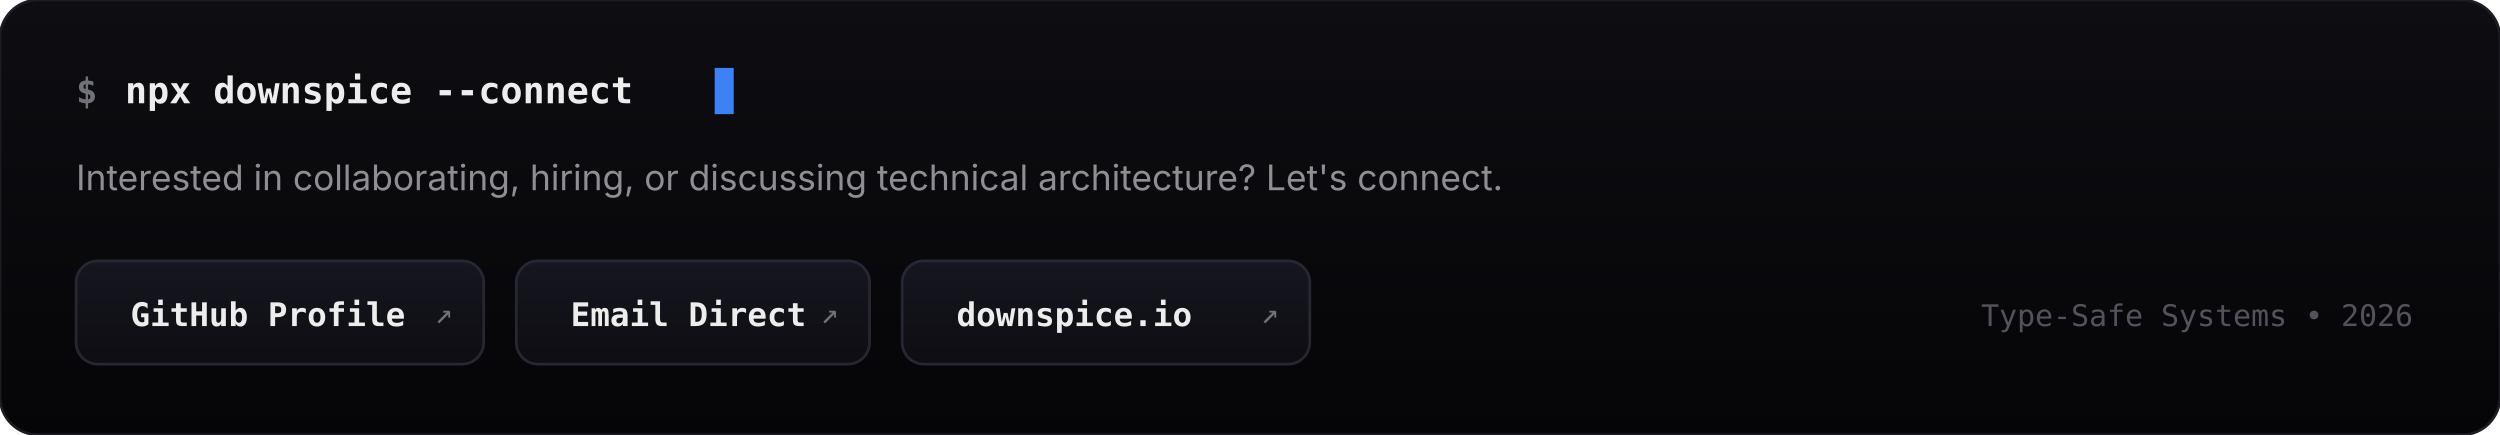
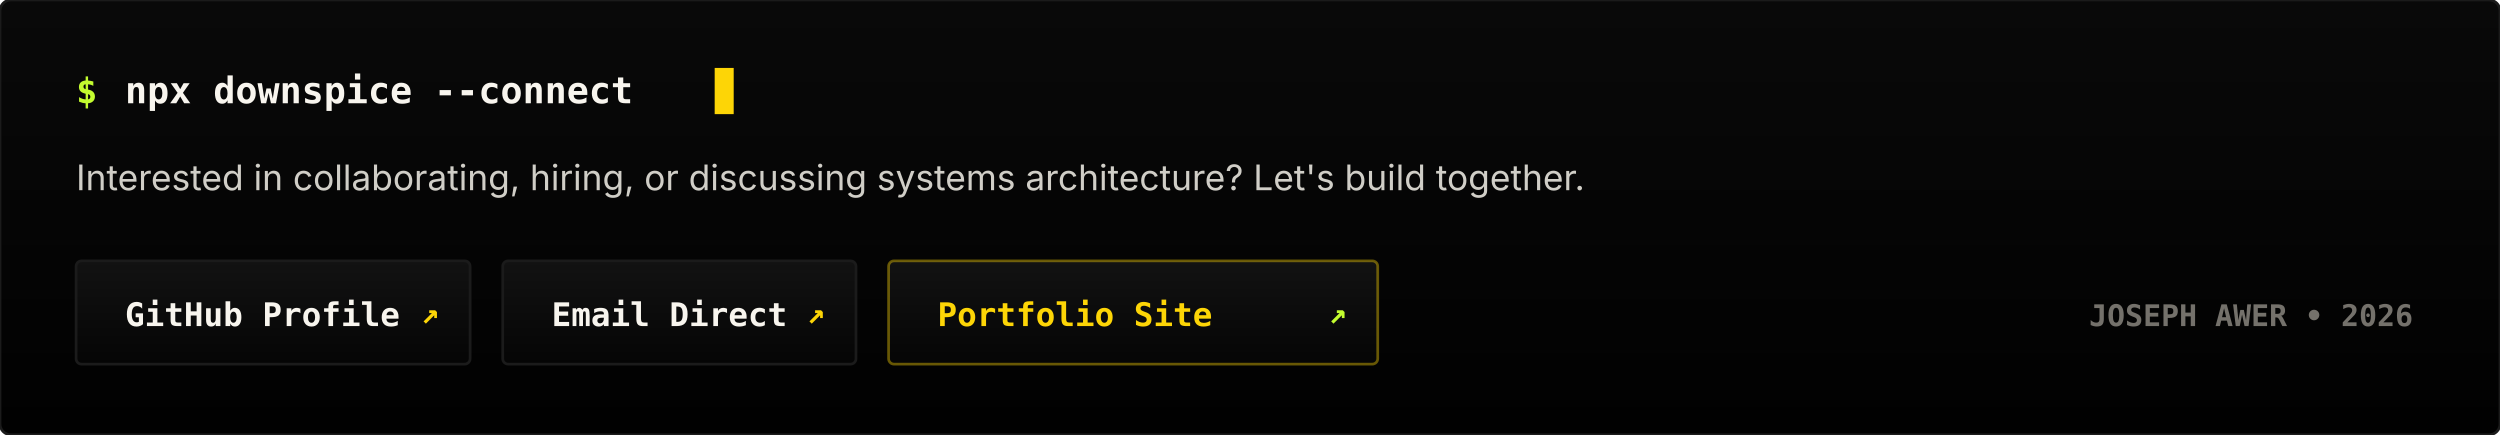
<svg xmlns="http://www.w3.org/2000/svg" viewBox="0 0 920 160" width="100%" height="100%">
  <defs>
    <linearGradient id="termBg" x1="0%" y1="0%" x2="0%" y2="100%">
-       <stop offset="0%" stop-color="#0e0e12" />
-       <stop offset="100%" stop-color="#050508" />
+       <stop offset="0%" stop-color="#090909" />
+       <stop offset="100%" stop-color="#010101" />
    </linearGradient>
-     <linearGradient id="linkBg" x1="0%" y1="0%" x2="0%" y2="100%">
-       <stop offset="0%" stop-color="#16161f" />
-       <stop offset="100%" stop-color="#0d0d12" />
+     <linearGradient id="btnBg" x1="0%" y1="0%" x2="0%" y2="100%">
+       <stop offset="0%" stop-color="#121212" />
+       <stop offset="100%" stop-color="#050505" />
    </linearGradient>
  </defs>
  <style>
    .font-sans { font-family: -apple-system, BlinkMacSystemFont, 'Inter', 'SF Pro Display', 'Segoe UI', Roboto, sans-serif; }
    .font-mono { font-family: 'JetBrains Mono', 'SFMono-Regular', Menlo, Monaco, Consolas, monospace; }

    @keyframes blink {
      0%, 49% { opacity: 1; }
      50%, 100% { opacity: 0; }
    }

    .term-cursor {
      animation: blink 1s step-end infinite;
    }
  </style>
-   <rect width="920" height="160" rx="14" fill="url(#termBg)" stroke="#1c1c22" stroke-width="1" />
+   <rect width="920" height="160" rx="4" fill="url(#termBg)" stroke="#1b1b1b" stroke-width="1" />
  <g transform="translate(28, 38)">
-     <text x="0" y="0" font-size="13" font-weight="600" fill="#71717A" class="font-mono">$</text>
-     <text x="18" y="0" font-size="13.5" font-weight="600" fill="#EDEDED" class="font-mono">npx downspice --connect</text>
-     <rect x="235" y="-13" width="7" height="17" fill="#3b82f6" class="term-cursor" />
+     <text x="0" y="0" font-size="13" font-weight="700" fill="#c3fc2f" class="font-mono">$</text>
+     <text x="18" y="0" font-size="13.5" font-weight="600" fill="#f8f5ee" class="font-mono">npx downspice --connect</text>
+     <rect x="235" y="-13" width="7" height="17" fill="#fdd506" class="term-cursor" />
  </g>
  <g transform="translate(28, 70)">
-     <text x="0" y="0" font-size="13" font-weight="400" fill="#8E8E93" class="font-sans">
-       Interested in collaborating, hiring, or discussing technical architecture? Let's connect.
+     <text x="0" y="0" font-size="13" font-weight="400" fill="#d0cec7" class="font-sans">
+       Interested in collaborating, hiring, or discussing systems architecture? Let's build together.
    </text>
  </g>
  <g transform="translate(28, 96)">
    <g transform="translate(0, 0)">
-       <rect width="150" height="38" rx="8" fill="url(#linkBg)" stroke="#272733" stroke-width="1" />
-       <text x="20" y="24" font-size="12" font-weight="600" fill="#EDEDED" class="font-mono">GitHub Profile</text>
-       <text x="132" y="23" font-size="11" fill="#71717A" class="font-mono">↗</text>
+       <rect width="145" height="38" rx="2" fill="url(#btnBg)" stroke="#1b1b1b" stroke-width="1" />
+       <text x="18" y="24" font-size="12" font-weight="700" fill="#f8f5ee" class="font-mono">GitHub Profile</text>
+       <text x="127" y="23" font-size="11" font-weight="700" fill="#fdd506" class="font-mono">↗</text>
    </g>
-     <g transform="translate(162, 0)">
-       <rect width="130" height="38" rx="8" fill="url(#linkBg)" stroke="#272733" stroke-width="1" />
-       <text x="20" y="24" font-size="12" font-weight="600" fill="#EDEDED" class="font-mono">Email Direct</text>
-       <text x="112" y="23" font-size="11" fill="#71717A" class="font-mono">↗</text>
+     <g transform="translate(157, 0)">
+       <rect width="130" height="38" rx="2" fill="url(#btnBg)" stroke="#1b1b1b" stroke-width="1" />
+       <text x="18" y="24" font-size="12" font-weight="700" fill="#f8f5ee" class="font-mono">Email Direct</text>
+       <text x="112" y="23" font-size="11" font-weight="700" fill="#fdd506" class="font-mono">↗</text>
    </g>
-     <g transform="translate(304, 0)">
-       <rect width="150" height="38" rx="8" fill="url(#linkBg)" stroke="#272733" stroke-width="1" />
-       <text x="20" y="24" font-size="12" font-weight="600" fill="#EDEDED" class="font-mono">downspice.io</text>
-       <text x="132" y="23" font-size="11" fill="#71717A" class="font-mono">↗</text>
+     <g transform="translate(299, 0)">
+       <rect width="180" height="38" rx="2" fill="url(#btnBg)" stroke="#fdd506" stroke-opacity="0.4" stroke-width="1" />
+       <text x="18" y="24" font-size="12" font-weight="700" fill="#fdd506" class="font-mono">Portfolio Site</text>
+       <text x="162" y="23" font-size="11" font-weight="700" fill="#c3fc2f" class="font-mono">↗</text>
    </g>
-     <text x="860" y="24" font-size="11" font-weight="500" fill="#52525B" text-anchor="end" class="font-mono">
-       Type-Safe Systems • 2026
+     <text x="860" y="24" font-size="11" font-weight="600" fill="#74716b" text-anchor="end" class="font-mono">
+       JOSEPH AWER • 2026
    </text>
  </g>
</svg>
